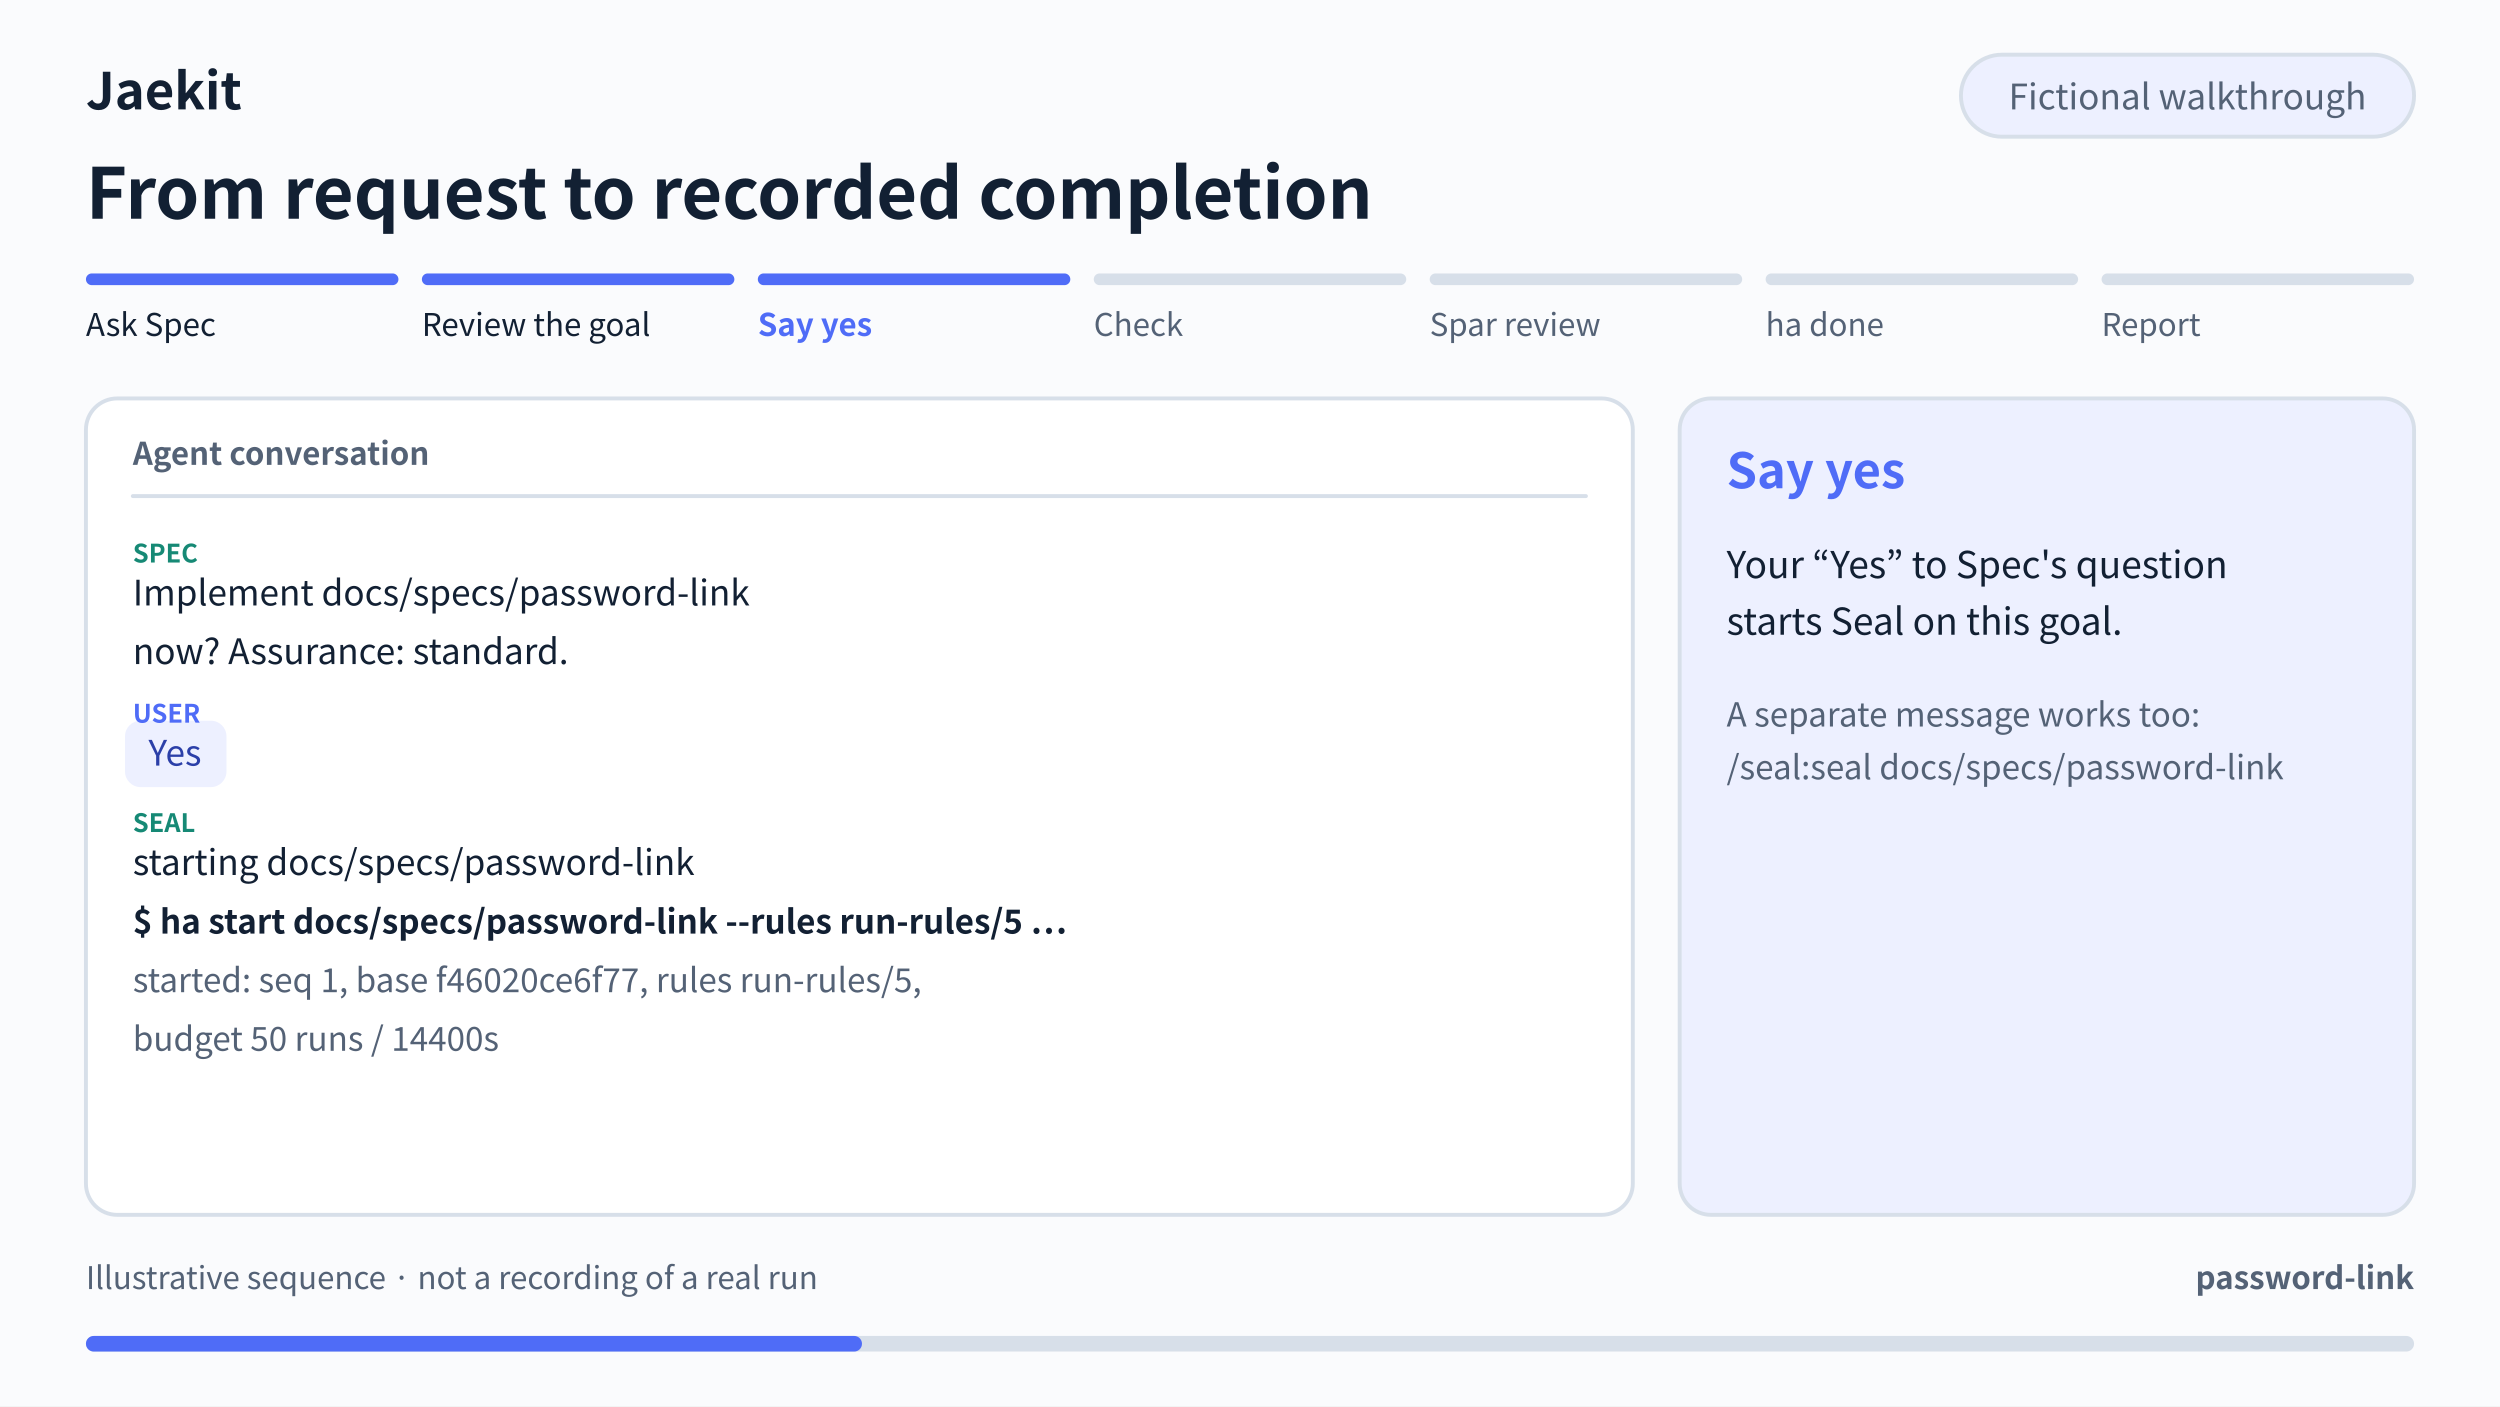
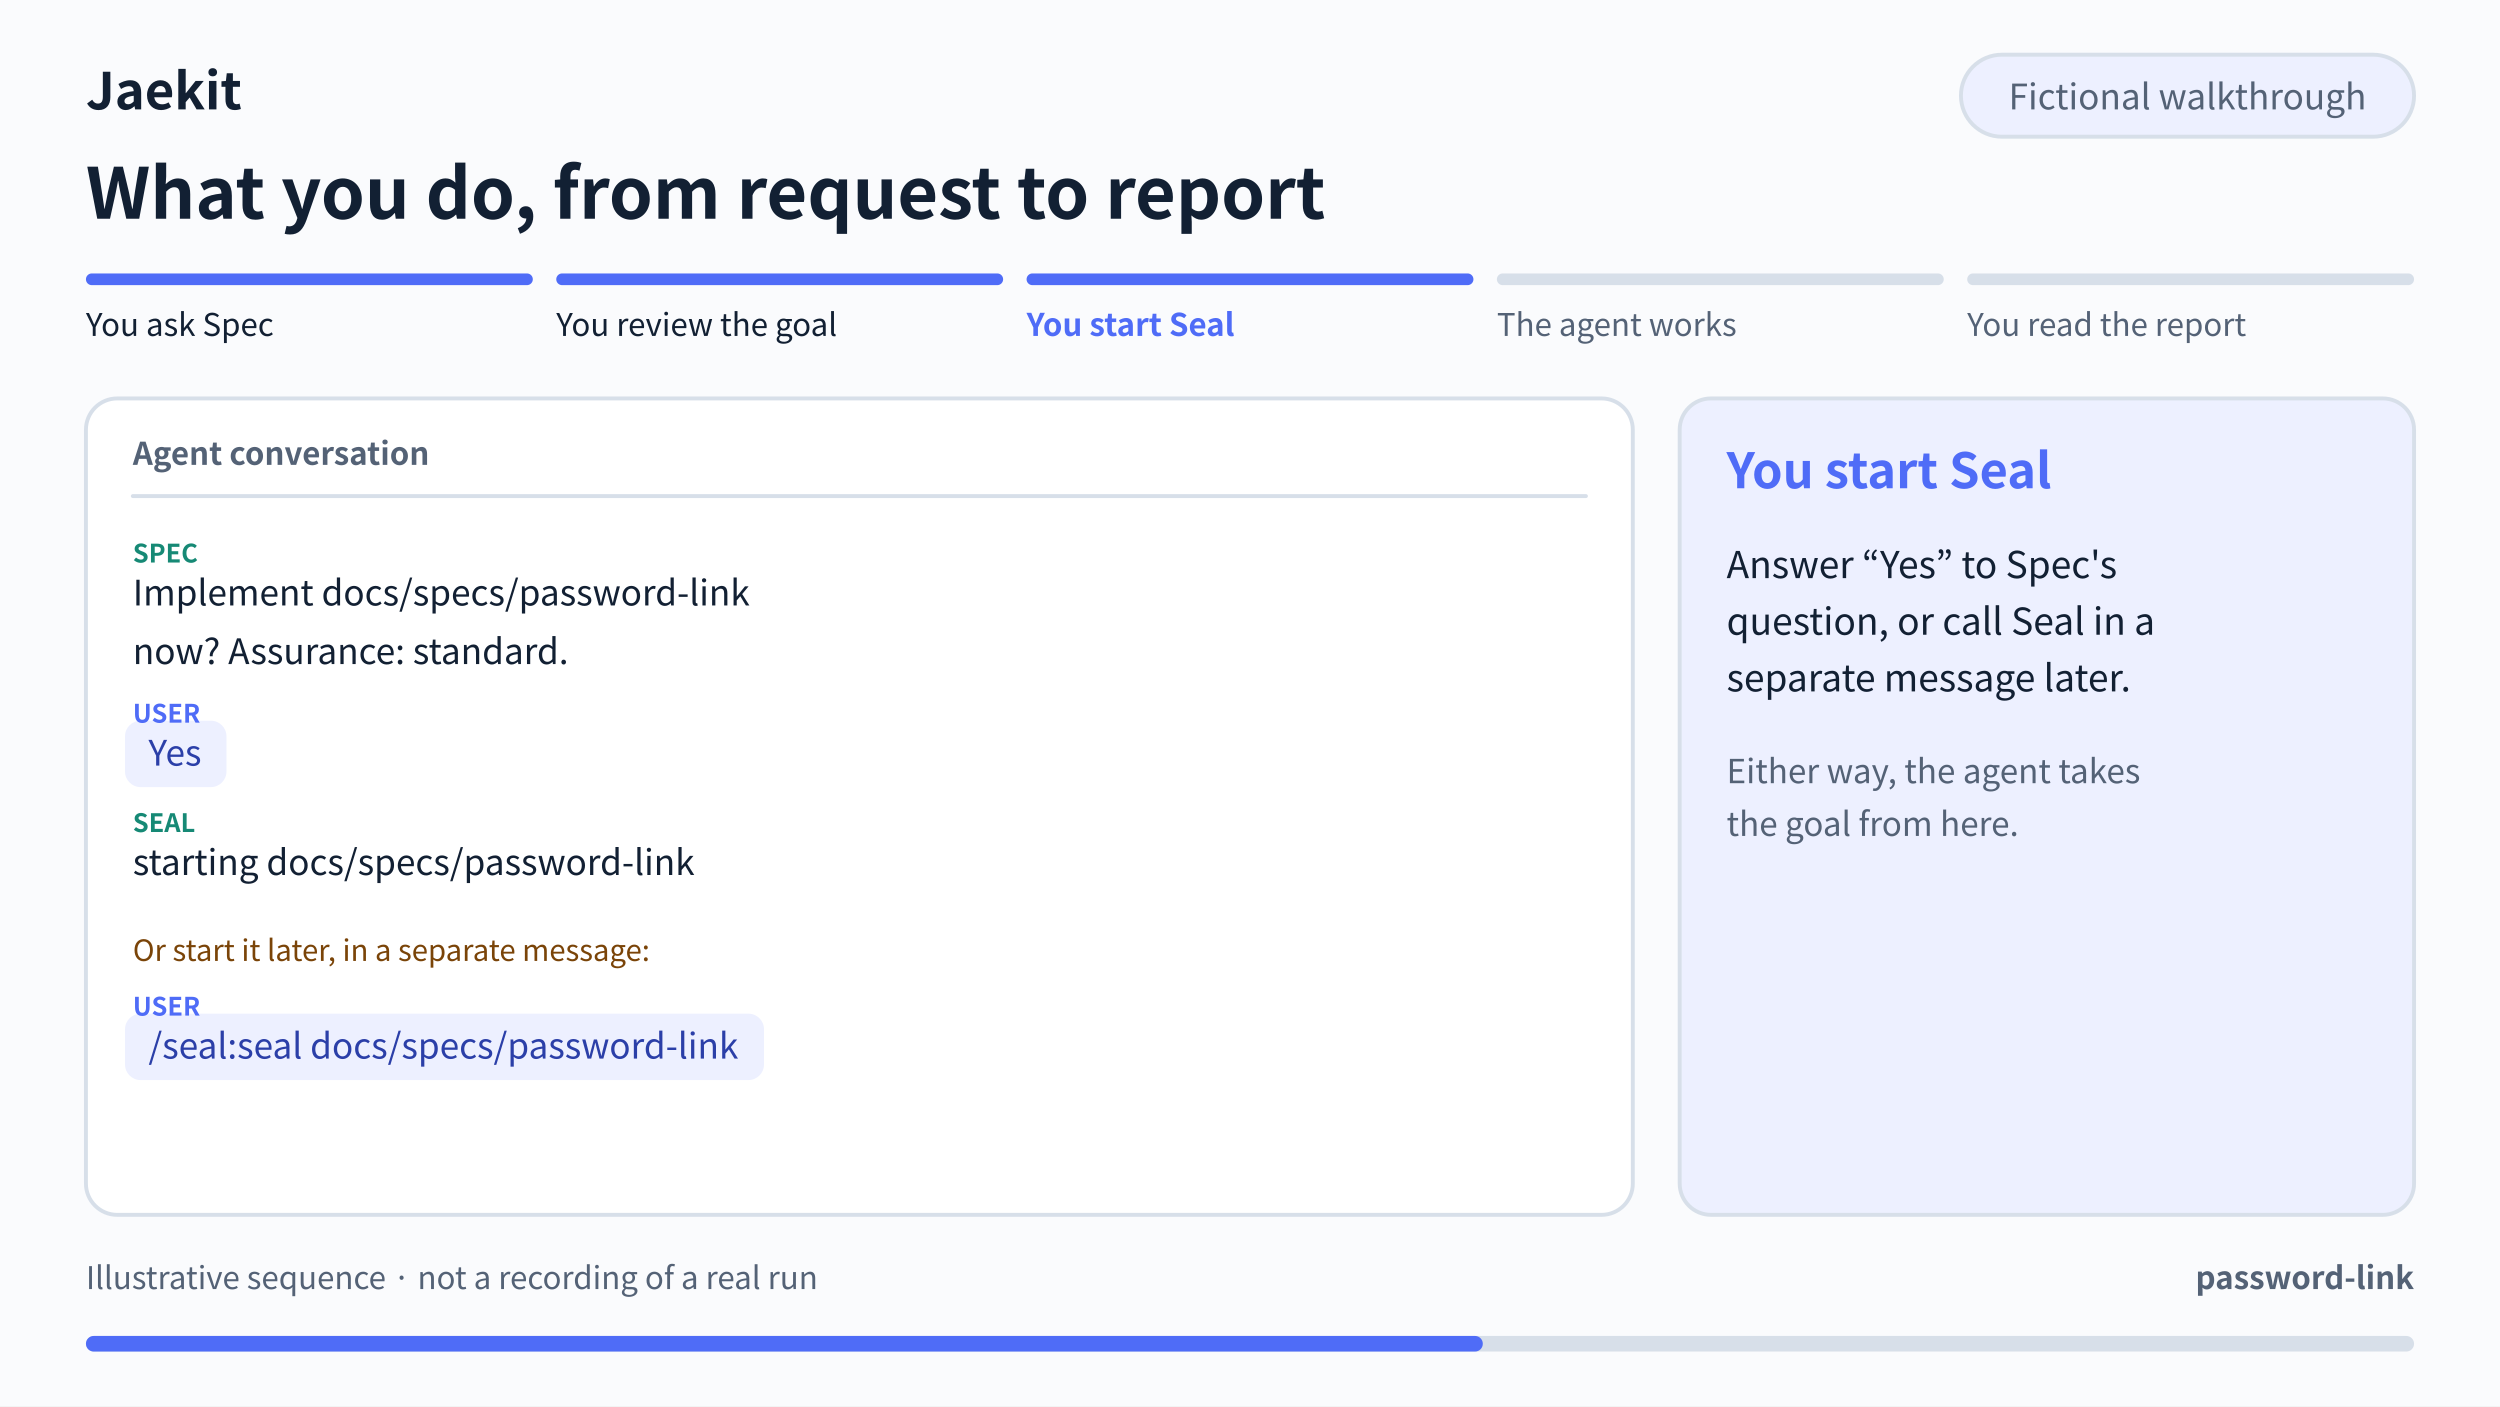
<svg xmlns="http://www.w3.org/2000/svg" width="1280" height="720" viewBox="0 0 1280 720" role="img" aria-labelledby="title description" xml:lang="en">
  <rect x="0" y="0" width="1280" height="720" rx="0" fill="#FAFBFD" />
  <text x="44" y="56" font-family="Noto Sans CJK KR, Noto Sans KR, sans-serif" font-size="26" font-weight="700" fill="#122033" text-anchor="start" xml:space="preserve">Jaekit</text>
  <rect x="1004" y="28" width="232" height="42" rx="21" fill="#EDF0FF" stroke="#D7DFE9" stroke-width="2" />
  <text x="1120" y="56" font-family="Noto Sans CJK KR, Noto Sans KR, sans-serif" font-size="18" font-weight="400" fill="#546276" text-anchor="middle" xml:space="preserve">Fictional walkthrough</text>
-   <text x="44" y="112" font-family="Noto Sans CJK KR, Noto Sans KR, sans-serif" font-size="36" font-weight="700" fill="#122033" text-anchor="start" xml:space="preserve">From request to recorded completion</text>
-   <rect x="44.0" y="140" width="160.0" height="6" rx="3" fill="#4F6CF7" />
-   <text x="44.0" y="172" font-family="Noto Sans CJK KR, Noto Sans KR, sans-serif" font-size="16" font-weight="400" fill="#122033" text-anchor="start" xml:space="preserve">Ask Spec</text>
-   <rect x="216.0" y="140" width="160.0" height="6" rx="3" fill="#4F6CF7" />
-   <text x="216.0" y="172" font-family="Noto Sans CJK KR, Noto Sans KR, sans-serif" font-size="16" font-weight="400" fill="#122033" text-anchor="start" xml:space="preserve">Review the goal</text>
-   <rect x="388.0" y="140" width="160.0" height="6" rx="3" fill="#4F6CF7" />
-   <text x="388.0" y="172" font-family="Noto Sans CJK KR, Noto Sans KR, sans-serif" font-size="16" font-weight="700" fill="#4F6CF7" text-anchor="start" xml:space="preserve">Say yes</text>
-   <rect x="560.0" y="140" width="160.0" height="6" rx="3" fill="#D7DFE9" />
-   <text x="560.0" y="172" font-family="Noto Sans CJK KR, Noto Sans KR, sans-serif" font-size="16" font-weight="400" fill="#546276" text-anchor="start" xml:space="preserve">Check</text>
-   <rect x="732.0" y="140" width="160.0" height="6" rx="3" fill="#D7DFE9" />
-   <text x="732.0" y="172" font-family="Noto Sans CJK KR, Noto Sans KR, sans-serif" font-size="16" font-weight="400" fill="#546276" text-anchor="start" xml:space="preserve">Spar review</text>
-   <rect x="904.0" y="140" width="160.0" height="6" rx="3" fill="#D7DFE9" />
-   <text x="904.0" y="172" font-family="Noto Sans CJK KR, Noto Sans KR, sans-serif" font-size="16" font-weight="400" fill="#546276" text-anchor="start" xml:space="preserve">ha done</text>
-   <rect x="1076.0" y="140" width="160.0" height="6" rx="3" fill="#D7DFE9" />
-   <text x="1076.0" y="172" font-family="Noto Sans CJK KR, Noto Sans KR, sans-serif" font-size="16" font-weight="400" fill="#546276" text-anchor="start" xml:space="preserve">Report</text>
+   <text x="44" y="112" font-family="Noto Sans CJK KR, Noto Sans KR, sans-serif" font-size="36" font-weight="700" fill="#122033" text-anchor="start" xml:space="preserve">What you do, from request to report</text>
+   <rect x="44.0" y="140" width="228.8" height="6" rx="3" fill="#4F6CF7" />
+   <text x="44.0" y="172" font-family="Noto Sans CJK KR, Noto Sans KR, sans-serif" font-size="16" font-weight="400" fill="#122033" text-anchor="start" xml:space="preserve">You ask Spec</text>
+   <rect x="284.8" y="140" width="228.8" height="6" rx="3" fill="#4F6CF7" />
+   <text x="284.8" y="172" font-family="Noto Sans CJK KR, Noto Sans KR, sans-serif" font-size="16" font-weight="400" fill="#122033" text-anchor="start" xml:space="preserve">You review the goal</text>
+   <rect x="525.6" y="140" width="228.8" height="6" rx="3" fill="#4F6CF7" />
+   <text x="525.6" y="172" font-family="Noto Sans CJK KR, Noto Sans KR, sans-serif" font-size="16" font-weight="700" fill="#4F6CF7" text-anchor="start" xml:space="preserve">You start Seal</text>
+   <rect x="766.4" y="140" width="228.8" height="6" rx="3" fill="#D7DFE9" />
+   <text x="766.4" y="172" font-family="Noto Sans CJK KR, Noto Sans KR, sans-serif" font-size="16" font-weight="400" fill="#546276" text-anchor="start" xml:space="preserve">The agent works</text>
+   <rect x="1007.2" y="140" width="228.8" height="6" rx="3" fill="#D7DFE9" />
+   <text x="1007.2" y="172" font-family="Noto Sans CJK KR, Noto Sans KR, sans-serif" font-size="16" font-weight="400" fill="#546276" text-anchor="start" xml:space="preserve">You read the report</text>
  <rect x="44" y="204" width="792" height="418" rx="16" fill="#FFFFFF" stroke="#D7DFE9" stroke-width="2" />
  <text x="68" y="238" font-family="Noto Sans CJK KR, Noto Sans KR, sans-serif" font-size="16" font-weight="700" fill="#546276" text-anchor="start" xml:space="preserve">Agent conversation</text>
  <path d="M68 254H812" fill="none" stroke="#D7DFE9" stroke-width="2" stroke-linecap="round" stroke-linejoin="round" />
  <rect x="64" y="369" width="51.954" height="34" rx="8" fill="#EDF0FF" />
+   <rect x="64" y="519" width="327.174" height="34" rx="8" fill="#EDF0FF" />
  <text x="68" y="288" font-family="Noto Sans CJK KR, Noto Sans KR, sans-serif" font-size="13" font-weight="700" fill="#168975" text-anchor="start" xml:space="preserve">SPEC</text>
  <text x="68" y="310" font-family="Noto Sans CJK KR, Noto Sans KR, sans-serif" font-size="18" font-weight="400" fill="#122033" text-anchor="start" xml:space="preserve">Implement docs/specs/password-link</text>
  <text x="68" y="340" font-family="Noto Sans CJK KR, Noto Sans KR, sans-serif" font-size="18" font-weight="400" fill="#122033" text-anchor="start" xml:space="preserve">now? Assurance: standard.</text>
  <text x="68" y="370" font-family="Noto Sans CJK KR, Noto Sans KR, sans-serif" font-size="13" font-weight="700" fill="#4F6CF7" text-anchor="start" xml:space="preserve">USER</text>
  <text x="76" y="392" font-family="Noto Sans CJK KR, Noto Sans KR, sans-serif" font-size="18" font-weight="400" fill="#2B3FA8" text-anchor="start" xml:space="preserve">Yes</text>
  <text x="68" y="426" font-family="Noto Sans CJK KR, Noto Sans KR, sans-serif" font-size="13" font-weight="700" fill="#168975" text-anchor="start" xml:space="preserve">SEAL</text>
  <text x="68" y="448" font-family="Noto Sans CJK KR, Noto Sans KR, sans-serif" font-size="18" font-weight="400" fill="#122033" text-anchor="start" xml:space="preserve">starting docs/specs/password-link</text>
-   <text x="68" y="478" font-family="Noto Sans CJK KR, Noto Sans KR, sans-serif" font-size="17" font-weight="700" fill="#122033" text-anchor="start" xml:space="preserve">$ ha start docs/specs/password-link --rules run-rules/5 …</text>
-   <text x="68" y="508" font-family="Noto Sans CJK KR, Noto Sans KR, sans-serif" font-size="17" font-weight="400" fill="#546276" text-anchor="start" xml:space="preserve">started: seq 1, base f46020ce6f77, rules run-rules/5,</text>
-   <text x="68" y="538" font-family="Noto Sans CJK KR, Noto Sans KR, sans-serif" font-size="17" font-weight="400" fill="#546276" text-anchor="start" xml:space="preserve">budget 50 runs / 14400s</text>
+   <text x="68" y="492" font-family="Noto Sans CJK KR, Noto Sans KR, sans-serif" font-size="15" font-weight="400" fill="#7A4408" text-anchor="start" xml:space="preserve">Or start it later, in a separate message:</text>
+   <text x="68" y="520" font-family="Noto Sans CJK KR, Noto Sans KR, sans-serif" font-size="13" font-weight="700" fill="#4F6CF7" text-anchor="start" xml:space="preserve">USER</text>
+   <text x="76" y="542" font-family="Noto Sans CJK KR, Noto Sans KR, sans-serif" font-size="18" font-weight="400" fill="#2B3FA8" text-anchor="start" xml:space="preserve">/seal:seal docs/specs/password-link</text>
  <rect x="860" y="204" width="376" height="418" rx="16" fill="#EDF0FF" stroke="#D7DFE9" stroke-width="2" />
-   <text x="884" y="250" font-family="Noto Sans CJK KR, Noto Sans KR, sans-serif" font-size="25" font-weight="700" fill="#4F6CF7" text-anchor="start" xml:space="preserve">Say yes</text>
-   <text x="884" y="296" font-family="Noto Sans CJK KR, Noto Sans KR, sans-serif" font-size="19" font-weight="400" fill="#122033" text-anchor="start" xml:space="preserve">Your “Yes” to Spec's question</text>
-   <text x="884" y="325" font-family="Noto Sans CJK KR, Noto Sans KR, sans-serif" font-size="19" font-weight="400" fill="#122033" text-anchor="start" xml:space="preserve">starts Seal on this goal.</text>
-   <text x="884" y="372" font-family="Noto Sans CJK KR, Noto Sans KR, sans-serif" font-size="17" font-weight="400" fill="#546276" text-anchor="start" xml:space="preserve">A separate message works too:</text>
-   <text x="884" y="399" font-family="Noto Sans CJK KR, Noto Sans KR, sans-serif" font-size="17" font-weight="400" fill="#546276" text-anchor="start" xml:space="preserve">/seal:seal docs/specs/password-link</text>
+   <text x="884" y="250" font-family="Noto Sans CJK KR, Noto Sans KR, sans-serif" font-size="25" font-weight="700" fill="#4F6CF7" text-anchor="start" xml:space="preserve">You start Seal</text>
+   <text x="884" y="296" font-family="Noto Sans CJK KR, Noto Sans KR, sans-serif" font-size="19" font-weight="400" fill="#122033" text-anchor="start" xml:space="preserve">Answer “Yes” to Spec's</text>
+   <text x="884" y="325" font-family="Noto Sans CJK KR, Noto Sans KR, sans-serif" font-size="19" font-weight="400" fill="#122033" text-anchor="start" xml:space="preserve">question, or call Seal in a</text>
+   <text x="884" y="354" font-family="Noto Sans CJK KR, Noto Sans KR, sans-serif" font-size="19" font-weight="400" fill="#122033" text-anchor="start" xml:space="preserve">separate message later.</text>
+   <text x="884" y="401" font-family="Noto Sans CJK KR, Noto Sans KR, sans-serif" font-size="17" font-weight="400" fill="#546276" text-anchor="start" xml:space="preserve">Either way, the agent takes</text>
+   <text x="884" y="428" font-family="Noto Sans CJK KR, Noto Sans KR, sans-serif" font-size="17" font-weight="400" fill="#546276" text-anchor="start" xml:space="preserve">the goal from here.</text>
  <text x="44" y="660" font-family="Noto Sans CJK KR, Noto Sans KR, sans-serif" font-size="16" font-weight="400" fill="#546276" text-anchor="start" xml:space="preserve">Illustrative sequence · not a recording of a real run</text>
  <text x="1236" y="660" font-family="Noto Sans CJK KR, Noto Sans KR, sans-serif" font-size="16" font-weight="700" fill="#546276" text-anchor="end" xml:space="preserve">password-link</text>
  <rect x="44" y="684" width="1192" height="8" rx="4" fill="#D7DFE9" />
-   <rect x="44" y="684" width="397.333" height="8" rx="4" fill="#4F6CF7" />
+   <rect x="44" y="684" width="715.2" height="8" rx="4" fill="#4F6CF7" />
</svg>
